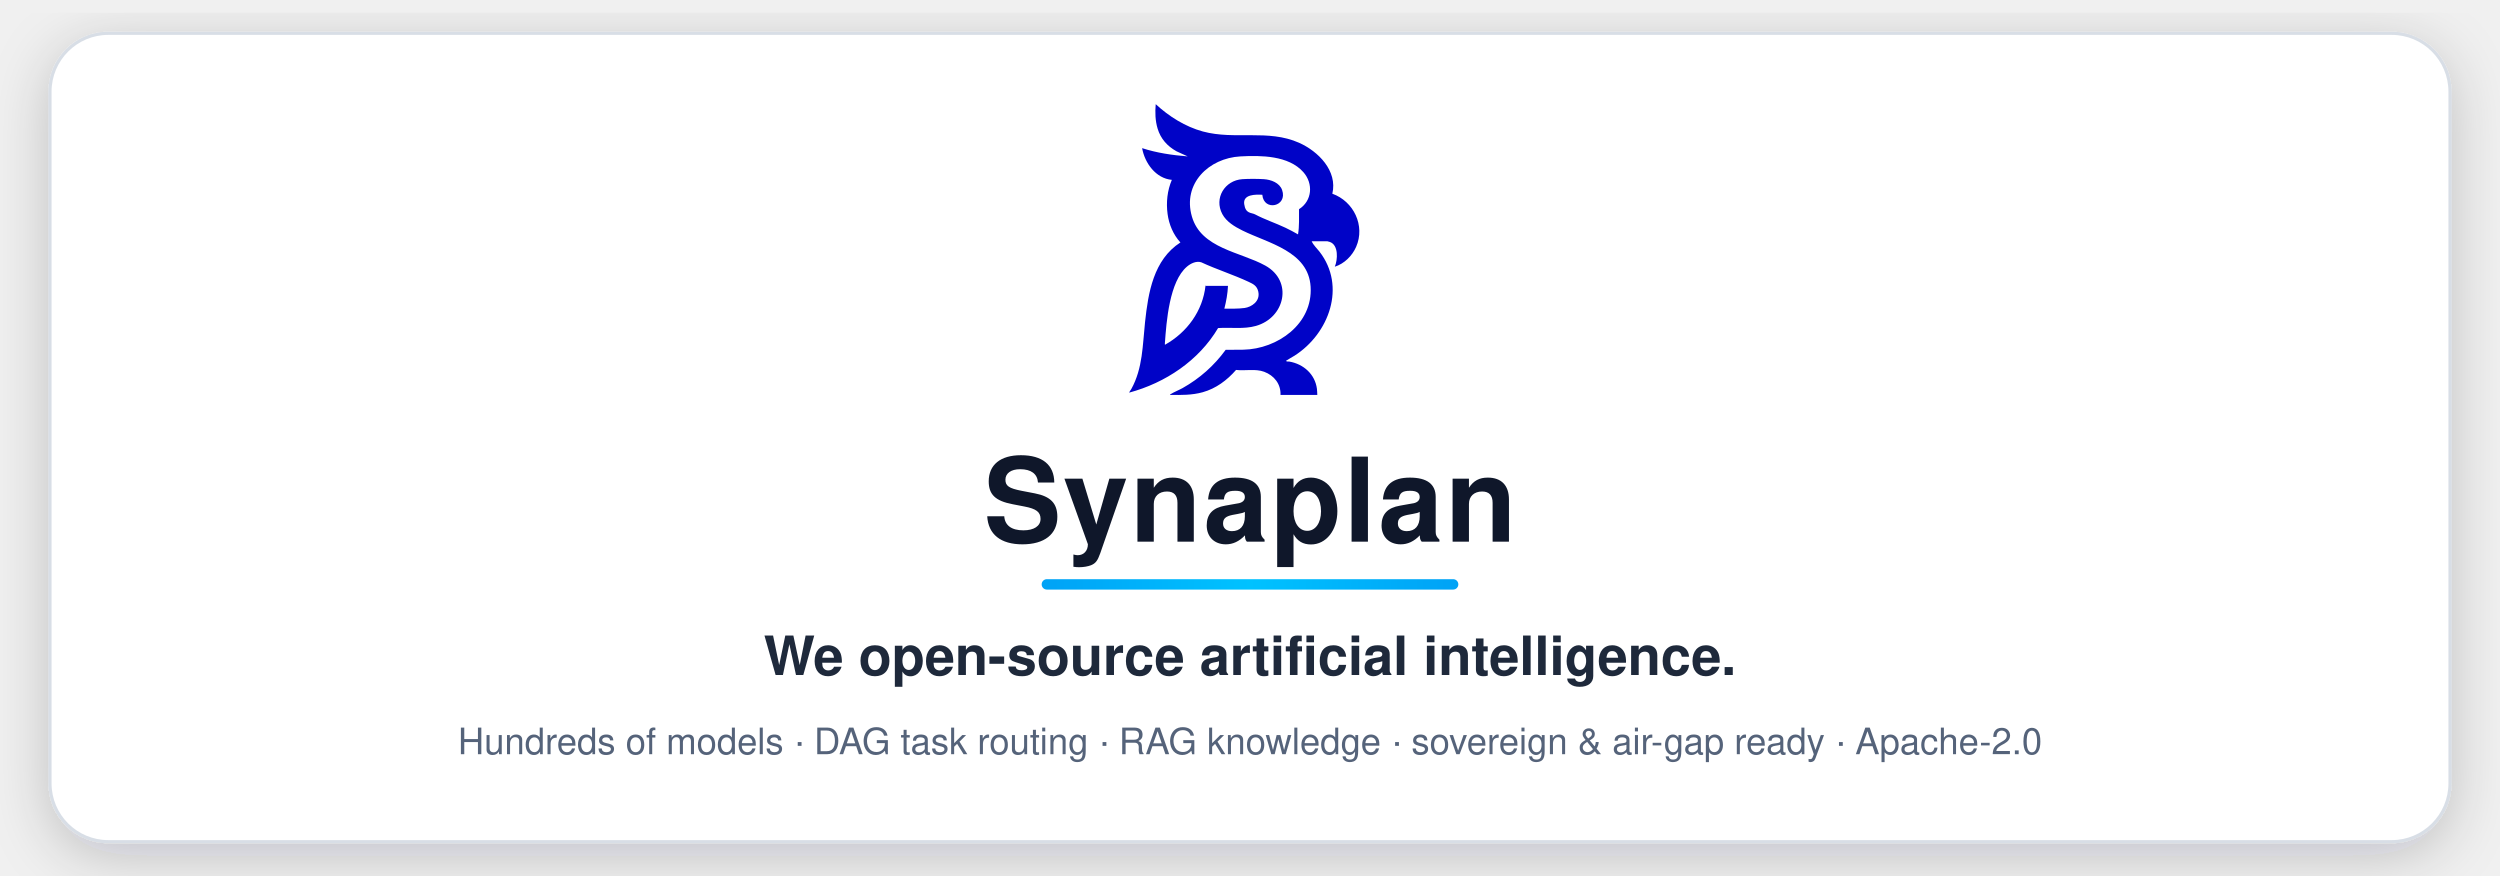
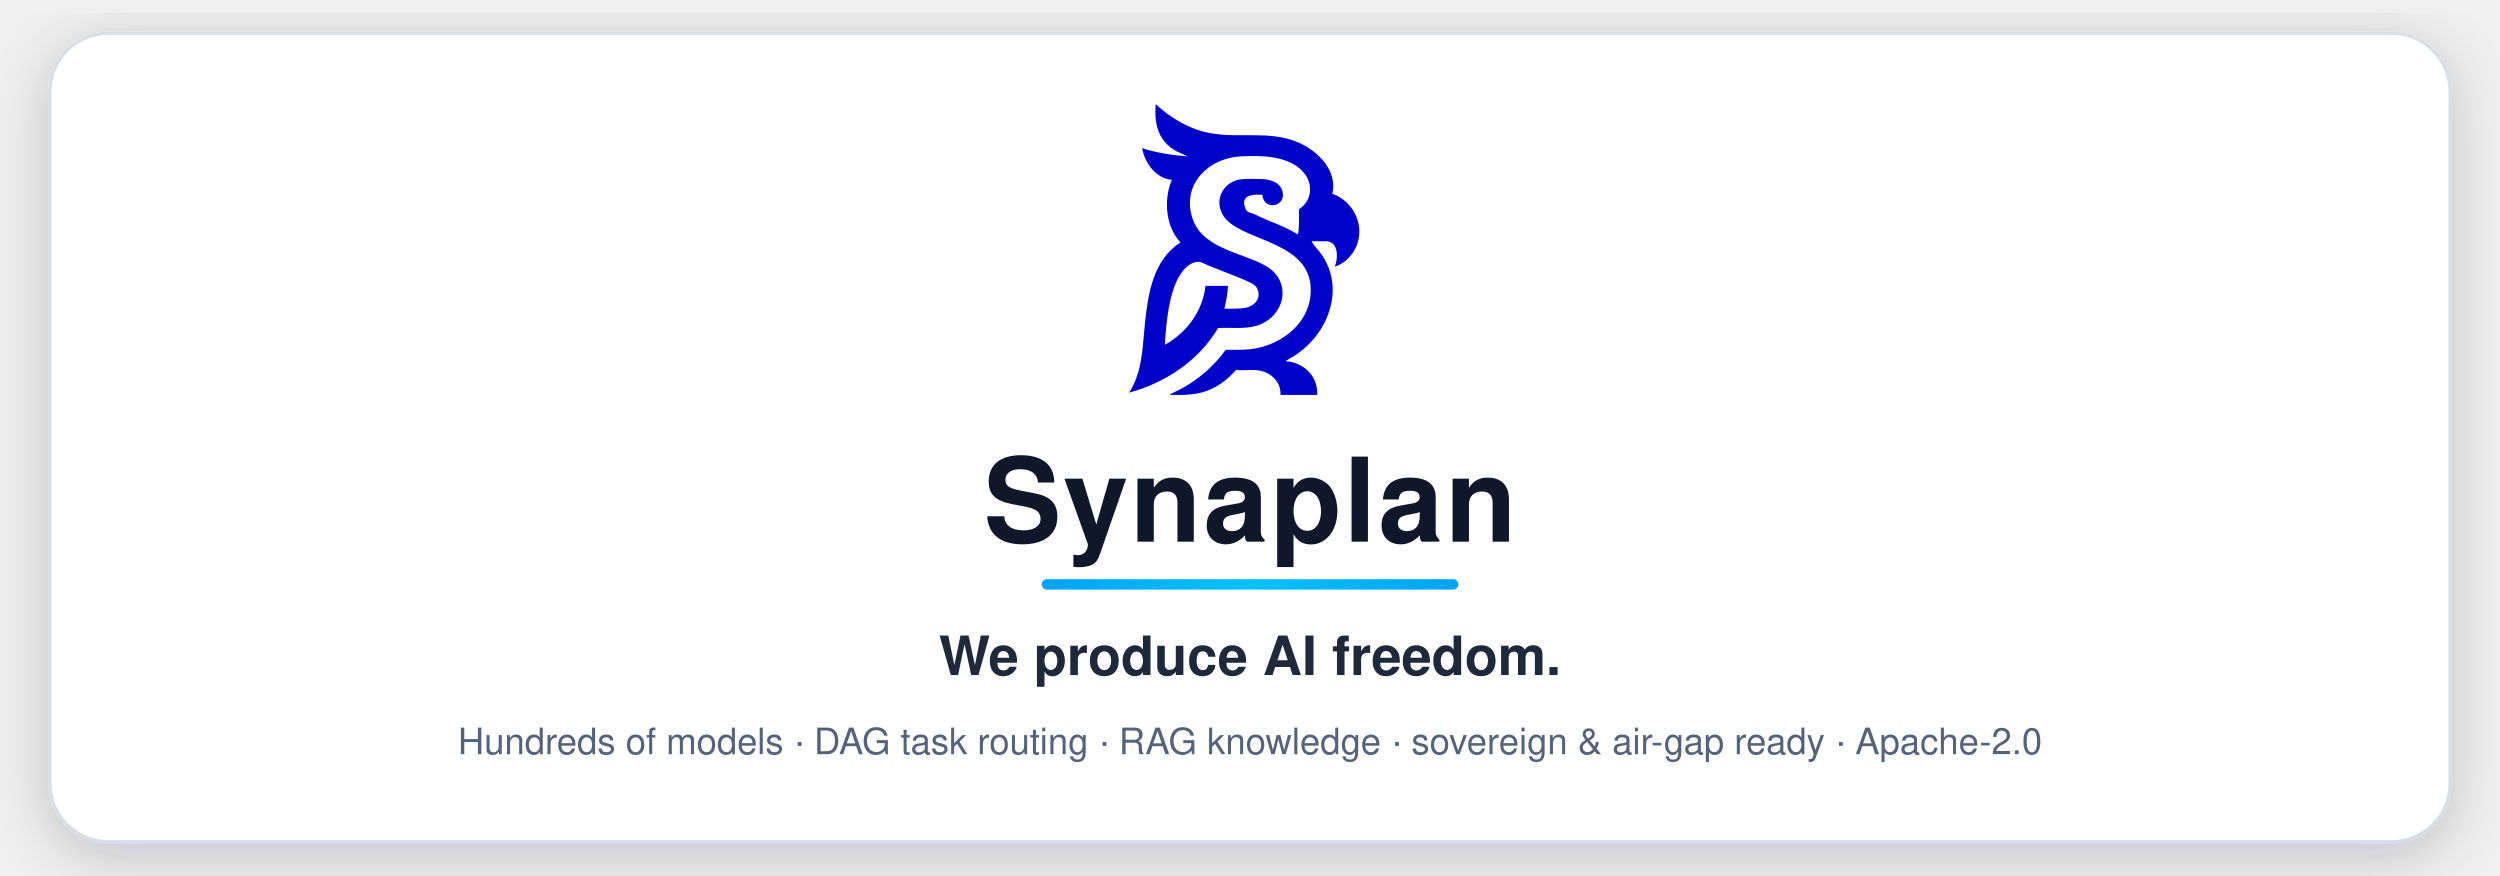
- <svg xmlns="http://www.w3.org/2000/svg" viewBox="0 0 1200 420" width="1200" height="420" role="img" aria-label="Synaplan - We open-source artificial intelligence">
+ <svg xmlns="http://www.w3.org/2000/svg" viewBox="0 0 1200 420" width="1200" height="420" role="img" aria-label="Synaplan - We produce AI freedom">
  <defs>
    <linearGradient id="accent" gradientUnits="userSpaceOnUse" x1="0" y1="0" x2="1200" y2="0">
      <stop offset="0" stop-color="#0003C7" />
      <stop offset="0.5" stop-color="#00C2FF" />
      <stop offset="1" stop-color="#0003C7" />
      <animateTransform attributeName="gradientTransform" type="translate" from="-1200 0" to="1200 0" dur="3.5s" repeatCount="indefinite" />
    </linearGradient>
    <filter id="cardShadow" x="-5%" y="-5%" width="110%" height="115%">
      <feDropShadow dx="0" dy="6" stdDeviation="14" flood-color="#0B1220" flood-opacity="0.20" />
    </filter>
  </defs>
  <style>
    text { font-family: 'Segoe UI', 'Helvetica Neue', Helvetica, Arial, sans-serif; }
    /* fill-mode 'both' hides during delay in animating browsers, while
       static renderers (no animation support) still show the final state */
    .fade { animation: fadeUp 0.9s ease-out both; }
    .d1 { animation-delay: 0.1s; }
    .d2 { animation-delay: 0.4s; }
    .d3 { animation-delay: 0.65s; }
    .d4 { animation-delay: 0.9s; }
-     .float { animation: float 6s ease-in-out infinite; }
+     .float {
+       transform-box: view-box;
+       transform-origin: 600px 130px;
+       animation: fly 4s ease-in-out infinite;
+     }
    @keyframes fadeUp {
      from { opacity: 0; transform: translateY(14px); }
      to   { opacity: 1; transform: translateY(0); }
    }
-     @keyframes float {
-       0%, 100% { transform: translateY(0); }
-       50%      { transform: translateY(-7px); }
+     @keyframes fly {
+       0%, 100% { transform: translate(0px, 0px) rotate(0deg); }
+       25%      { transform: translate(18px, -20px) rotate(-5deg); }
+       50%      { transform: translate(0px, -28px) rotate(0deg); }
+       75%      { transform: translate(-18px, -10px) rotate(5deg); }
    }
    @media (prefers-reduced-motion: reduce) {
      .fade, .float, #accent * { animation: none !important; }
    }
  </style>
  <rect x="24" y="16" width="1152" height="388" rx="28" fill="#FFFFFF" stroke="#D8DEE6" stroke-width="1.5" filter="url(#cardShadow)" />
  <g class="float">
    <g class="fade d1">
      <path transform="translate(542,50) scale(0.55)" fill="#0003C7" d="m67.06,158.58l19.18,0c-0.29,6.75 -1.53,13.38 -3.17,19.9c5.85,-0.06 11.88,0.2 17.71,-0.61c5.83,-0.81 13.87,-5.74 11.88,-14.39c-1.12,-4.84 -4.18,-6.46 -8.33,-8.39c-13.5,-6.32 -27.91,-10.81 -41.44,-17.1c-4.38,-1.33 -9.08,0.95 -12.4,3.75c-15.4,12.98 -17.97,47.99 -19.32,66.9c0,0.32 -0.09,1.3 0.14,1.3c19.18,-10.73 32.93,-29.47 35.33,-51.62c0.12,-0.14 0.35,0.29 0.43,0.29l0,-0.03l-0.01,0zm65.03,95.16c0.37,-9.52 -5.59,-16.96 -14.27,-20.19c-7.64,-2.85 -16.55,-0.66 -24.54,-1.61c-7.81,8.97 -17.53,16.24 -29.13,19.47c-9.34,2.6 -18.74,2.45 -28.38,2.34c-0.14,-0.66 0.09,-0.46 0.37,-0.63c2.97,-1.9 7.24,-3.55 10.5,-5.36c14.94,-8.39 27.48,-19.52 37.58,-33.36l15.46,-0.12c29.88,-0.61 60.7,-22.55 58.68,-54.96c-1.93,-31.06 -36.91,-37.86 -59.61,-49.11c-6.66,-3.32 -13.84,-7.53 -17.45,-14.27c-7.44,-13.93 2.16,-29.44 17.48,-30.48c5.31,-0.37 13.47,-0.35 18.77,0c6.2,0.4 13.7,3.11 15.92,9.46c5.08,14.45 -16.03,19 -17.27,4.15c-5.83,-0.32 -17.01,-0.49 -15.8,8.16c1.21,8.65 6.23,7.24 9.49,8.97c8.33,4.44 17.85,7.56 26.44,11.62c3.75,1.79 7.44,3.75 11.04,5.83c1.21,-7.27 0.81,-14.65 0.87,-22c11.53,-7.27 12.63,-22.38 3.75,-32.36c-12.86,-14.53 -37,-14.68 -54.96,-13.7c-27.48,1.5 -50.58,23.73 -42.3,52.43c8.07,28.03 42.36,30.8 64.11,42.88c24.4,13.58 17.13,45.45 -8.22,52.63c-10.7,3.03 -22.03,1.1 -33.02,1.87c-16.88,28.46 -45.92,47.78 -77.58,56.35c-0.2,-0.2 1.61,-2.71 1.87,-3.17c10.04,-18.14 9.8,-38.32 11.97,-58.4c2.77,-25.78 7.38,-54.33 30.86,-69.5c-6.23,-6.75 -9.98,-15.75 -11.19,-24.83c-1.36,-10.04 -0.26,-20.47 3.72,-29.79c-14.04,-1.27 -23.62,-14.65 -25.95,-27.68c12.86,4.18 26.33,6.14 39.8,7.21l-9.8,-4.47c-8.02,-4.47 -13.84,-10.93 -16.49,-19.84c-2.08,-6.95 -2.25,-14.07 -1.64,-21.28c11.56,10.7 25.84,19.7 41.18,23.85c27.94,7.56 56.81,-2.19 83.89,9.83c16.73,7.44 33.8,24.48 29.07,44.47c18.6,6.63 28.89,27.86 20.76,46.4c-3.43,7.84 -10.35,14.71 -18.6,17.3c2.57,-6.08 3.37,-18.83 -4.24,-21.57c-0.37,-0.14 -2.05,-0.63 -2.25,-0.63l-13.7,0c1.59,3.52 4.44,6 6.75,8.97c23.65,30.39 8.42,71.57 -21.6,90.81c-2.51,1.61 -5.25,2.94 -7.64,4.61c1.04,0.92 1.79,0.4 3,0.61c12.34,2.13 22.44,11.04 24.08,23.79c0.2,1.67 0.23,3.6 0.32,5.31l-32.07,0l-0.03,-0.01l0,0z" />
    </g>
  </g>
  <text class="fade d2" x="600" y="260" text-anchor="middle" font-size="56" font-weight="700" letter-spacing="1" fill="#0F172A">Synaplan</text>
  <rect class="fade d3" x="500" y="278" width="200" height="5" rx="2.5" fill="url(#accent)" />
-   <text class="fade d3" x="600" y="324" text-anchor="middle" font-size="26" font-weight="600" fill="#1E293B">We open-source artificial intelligence.</text>
+   <text class="fade d3" x="600" y="324" text-anchor="middle" font-size="26" font-weight="600" fill="#1E293B">We produce AI freedom.</text>
  <text class="fade d4" x="600" y="362" text-anchor="middle" font-size="17.5" fill="#55637A">Hundreds of models · DAG task routing · RAG knowledge · sovereign &amp; air-gap ready · Apache-2.0</text>
</svg>
